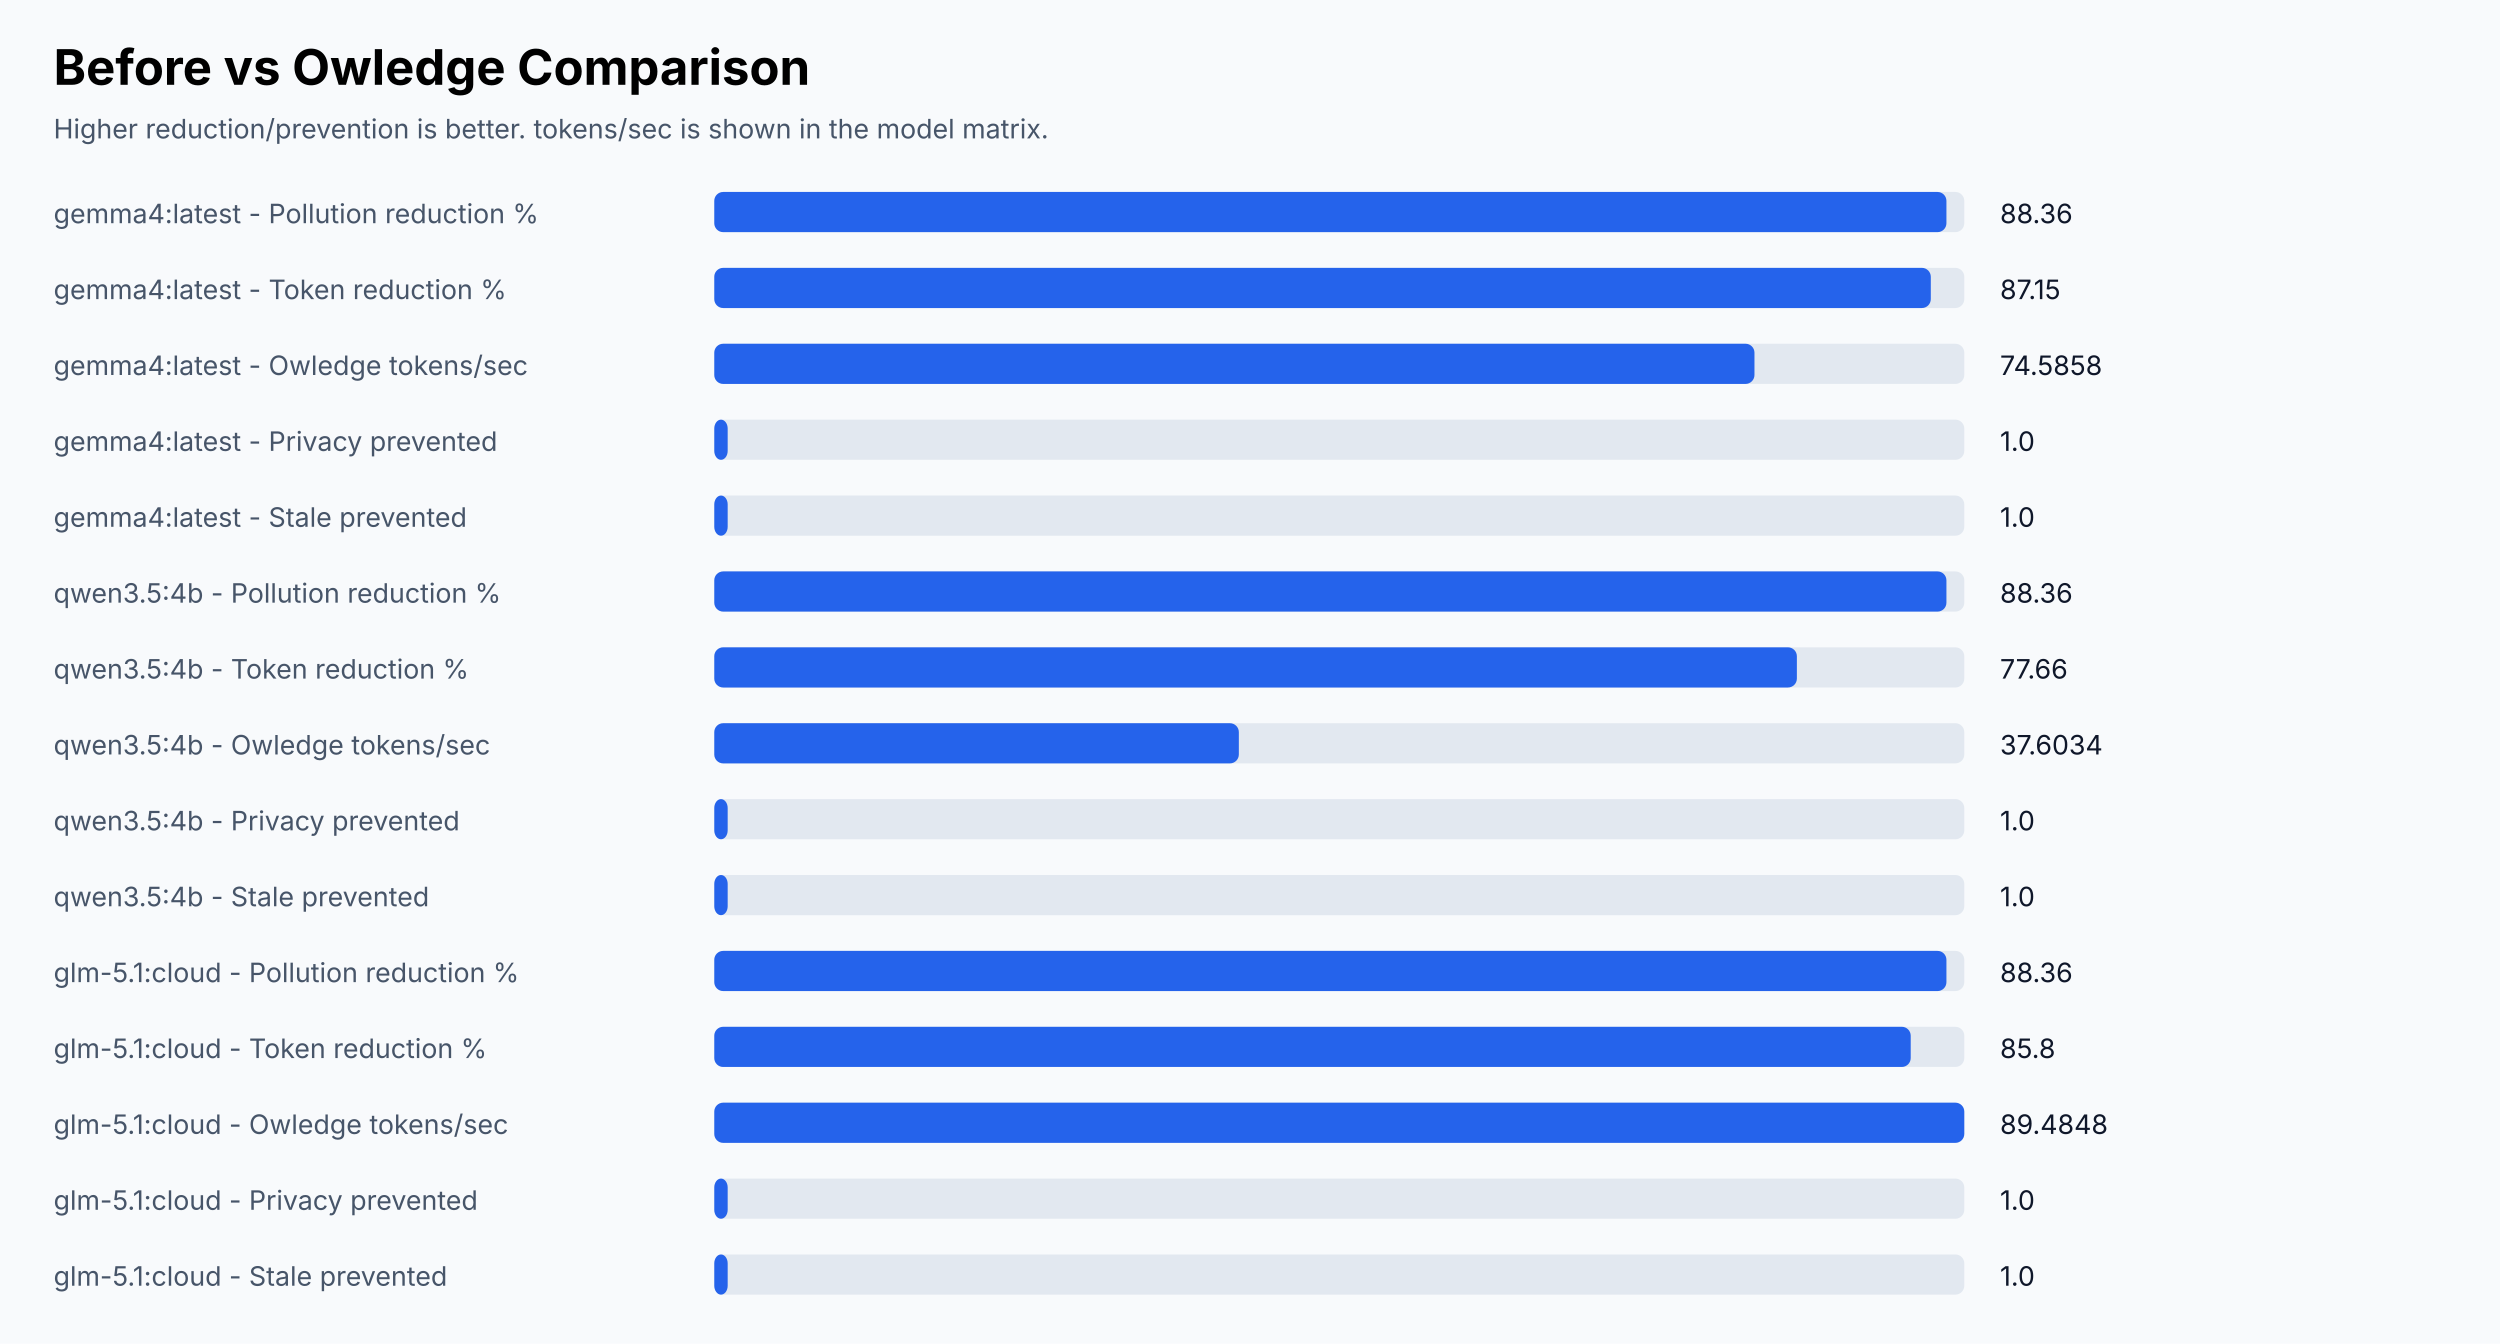
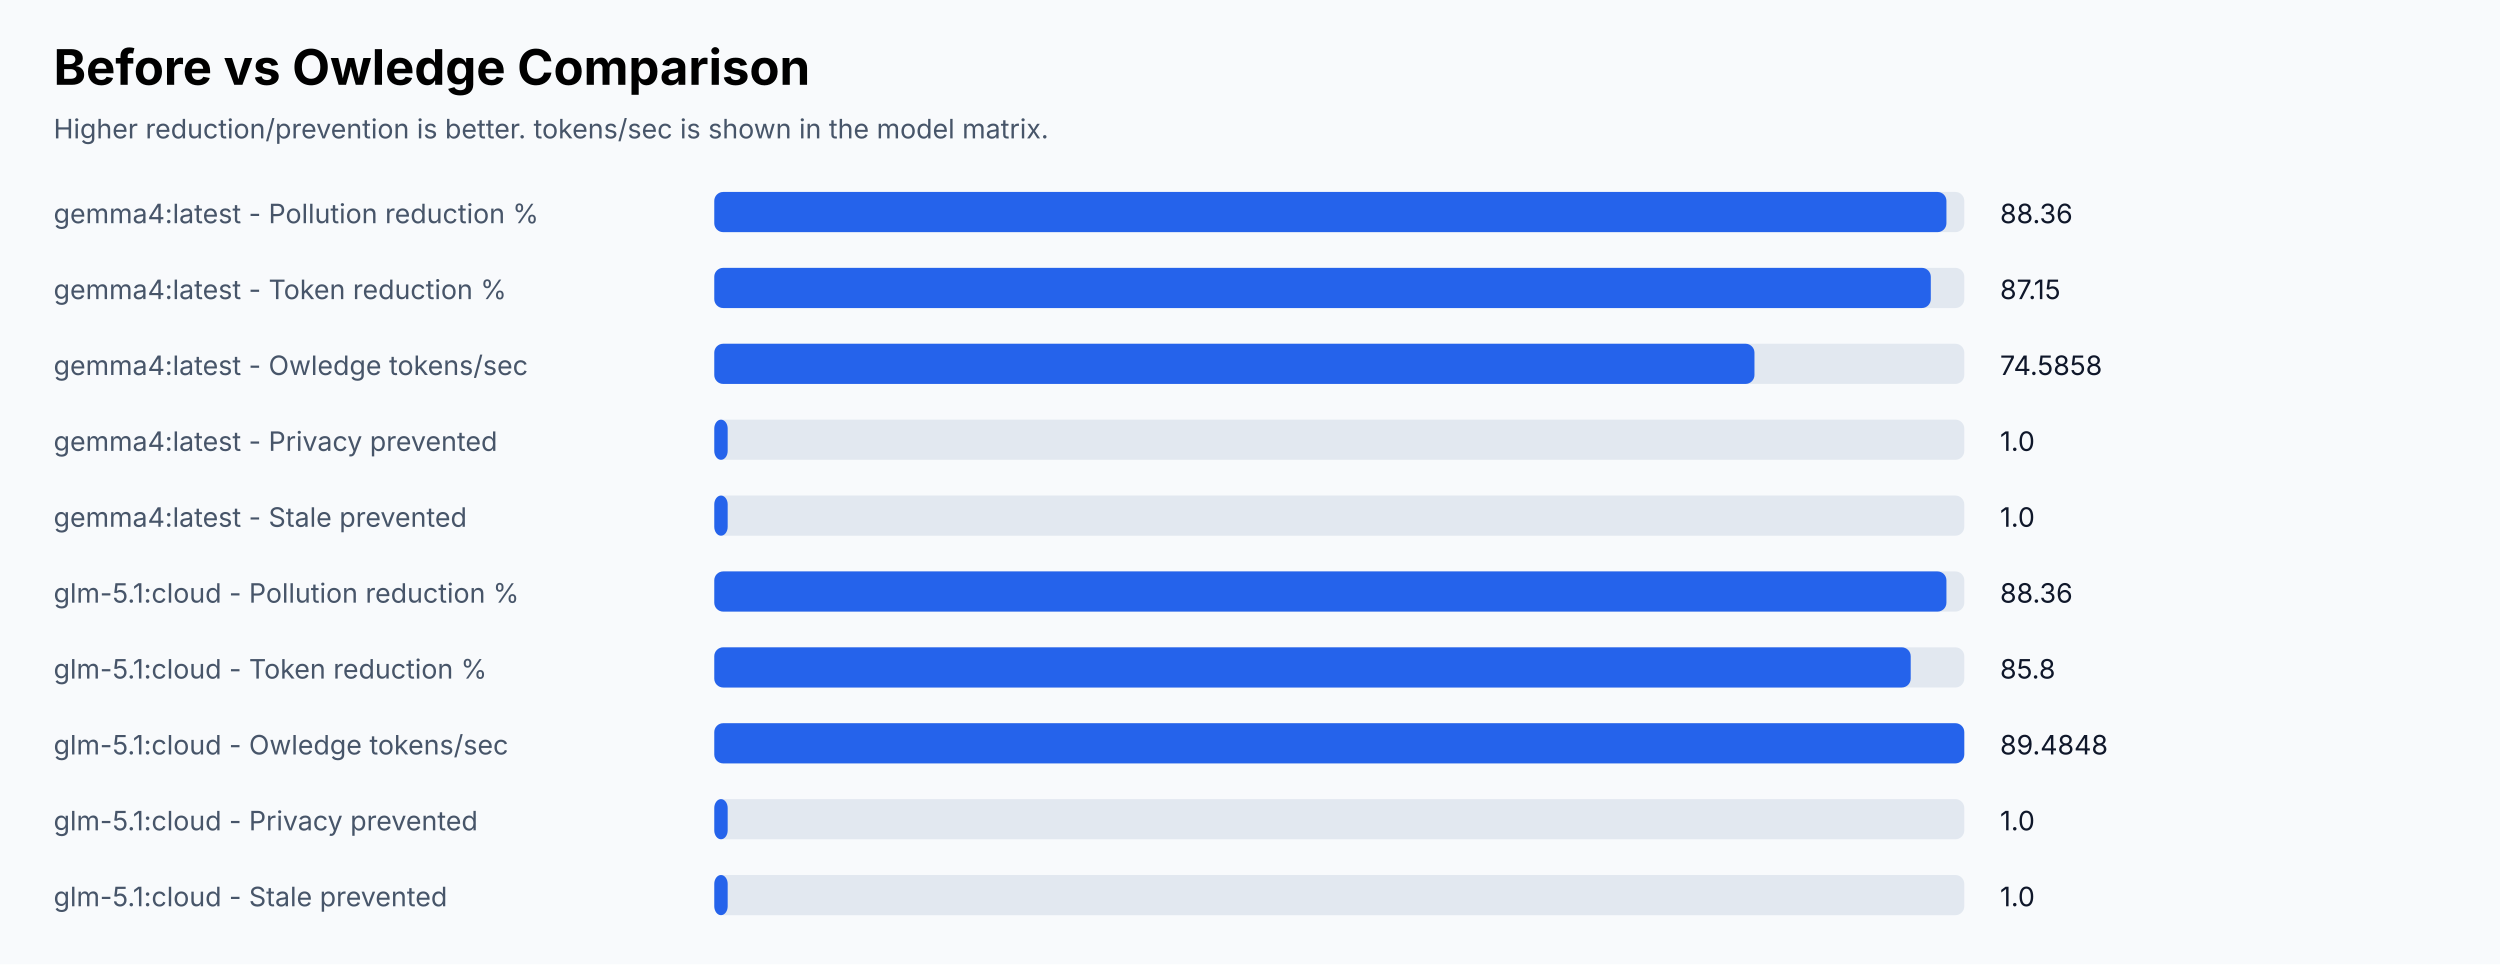
- <svg xmlns="http://www.w3.org/2000/svg" width="1120" height="602" viewBox="0 0 1120 602">
+ <svg xmlns="http://www.w3.org/2000/svg" width="1120" height="432" viewBox="0 0 1120 432">
  <style>text{font-family:Inter,Segoe UI,Arial,sans-serif}.title{font-size:22px;font-weight:700}.label{font-size:12px;fill:#475569}.value{font-size:12px;fill:#0f172a}.track{fill:#e2e8f0}.bar{fill:#2563eb}</style>
  <rect width="100%" height="100%" fill="#f8fafc" />
  <text x="24" y="38" class="title">Before vs Owledge Comparison</text>
  <text x="24" y="62" class="label">Higher reduction/prevention is better. tokens/sec is shown in the model matrix.</text>
  <text x="24" y="100" class="label">gemma4:latest - Pollution reduction %</text>
  <rect x="320" y="86" width="560" height="18" rx="4" class="track" />
  <rect x="320" y="86" width="552" height="18" rx="4" class="bar" />
  <text x="896" y="100" class="value">88.36</text>
  <text x="24" y="134" class="label">gemma4:latest - Token reduction %</text>
  <rect x="320" y="120" width="560" height="18" rx="4" class="track" />
  <rect x="320" y="120" width="545" height="18" rx="4" class="bar" />
  <text x="896" y="134" class="value">87.15</text>
  <text x="24" y="168" class="label">gemma4:latest - Owledge tokens/sec</text>
  <rect x="320" y="154" width="560" height="18" rx="4" class="track" />
  <rect x="320" y="154" width="466" height="18" rx="4" class="bar" />
  <text x="896" y="168" class="value">74.5858</text>
  <text x="24" y="202" class="label">gemma4:latest - Privacy prevented</text>
  <rect x="320" y="188" width="560" height="18" rx="4" class="track" />
  <rect x="320" y="188" width="6" height="18" rx="4" class="bar" />
  <text x="896" y="202" class="value">1.0</text>
  <text x="24" y="236" class="label">gemma4:latest - Stale prevented</text>
  <rect x="320" y="222" width="560" height="18" rx="4" class="track" />
  <rect x="320" y="222" width="6" height="18" rx="4" class="bar" />
  <text x="896" y="236" class="value">1.0</text>
-   <text x="24" y="270" class="label">qwen3.5:4b - Pollution reduction %</text>
+   <text x="24" y="270" class="label">glm-5.1:cloud - Pollution reduction %</text>
  <rect x="320" y="256" width="560" height="18" rx="4" class="track" />
  <rect x="320" y="256" width="552" height="18" rx="4" class="bar" />
  <text x="896" y="270" class="value">88.36</text>
-   <text x="24" y="304" class="label">qwen3.5:4b - Token reduction %</text>
+   <text x="24" y="304" class="label">glm-5.1:cloud - Token reduction %</text>
  <rect x="320" y="290" width="560" height="18" rx="4" class="track" />
-   <rect x="320" y="290" width="485" height="18" rx="4" class="bar" />
-   <text x="896" y="304" class="value">77.66</text>
-   <text x="24" y="338" class="label">qwen3.5:4b - Owledge tokens/sec</text>
+   <rect x="320" y="290" width="536" height="18" rx="4" class="bar" />
+   <text x="896" y="304" class="value">85.8</text>
+   <text x="24" y="338" class="label">glm-5.1:cloud - Owledge tokens/sec</text>
  <rect x="320" y="324" width="560" height="18" rx="4" class="track" />
-   <rect x="320" y="324" width="235" height="18" rx="4" class="bar" />
-   <text x="896" y="338" class="value">37.6034</text>
-   <text x="24" y="372" class="label">qwen3.5:4b - Privacy prevented</text>
+   <rect x="320" y="324" width="560" height="18" rx="4" class="bar" />
+   <text x="896" y="338" class="value">89.4848</text>
+   <text x="24" y="372" class="label">glm-5.1:cloud - Privacy prevented</text>
  <rect x="320" y="358" width="560" height="18" rx="4" class="track" />
  <rect x="320" y="358" width="6" height="18" rx="4" class="bar" />
  <text x="896" y="372" class="value">1.0</text>
-   <text x="24" y="406" class="label">qwen3.5:4b - Stale prevented</text>
+   <text x="24" y="406" class="label">glm-5.1:cloud - Stale prevented</text>
  <rect x="320" y="392" width="560" height="18" rx="4" class="track" />
  <rect x="320" y="392" width="6" height="18" rx="4" class="bar" />
  <text x="896" y="406" class="value">1.0</text>
-   <text x="24" y="440" class="label">glm-5.1:cloud - Pollution reduction %</text>
-   <rect x="320" y="426" width="560" height="18" rx="4" class="track" />
-   <rect x="320" y="426" width="552" height="18" rx="4" class="bar" />
-   <text x="896" y="440" class="value">88.36</text>
-   <text x="24" y="474" class="label">glm-5.1:cloud - Token reduction %</text>
-   <rect x="320" y="460" width="560" height="18" rx="4" class="track" />
-   <rect x="320" y="460" width="536" height="18" rx="4" class="bar" />
-   <text x="896" y="474" class="value">85.8</text>
-   <text x="24" y="508" class="label">glm-5.1:cloud - Owledge tokens/sec</text>
-   <rect x="320" y="494" width="560" height="18" rx="4" class="track" />
-   <rect x="320" y="494" width="560" height="18" rx="4" class="bar" />
-   <text x="896" y="508" class="value">89.4848</text>
-   <text x="24" y="542" class="label">glm-5.1:cloud - Privacy prevented</text>
-   <rect x="320" y="528" width="560" height="18" rx="4" class="track" />
-   <rect x="320" y="528" width="6" height="18" rx="4" class="bar" />
-   <text x="896" y="542" class="value">1.0</text>
-   <text x="24" y="576" class="label">glm-5.1:cloud - Stale prevented</text>
-   <rect x="320" y="562" width="560" height="18" rx="4" class="track" />
-   <rect x="320" y="562" width="6" height="18" rx="4" class="bar" />
-   <text x="896" y="576" class="value">1.0</text>
</svg>
